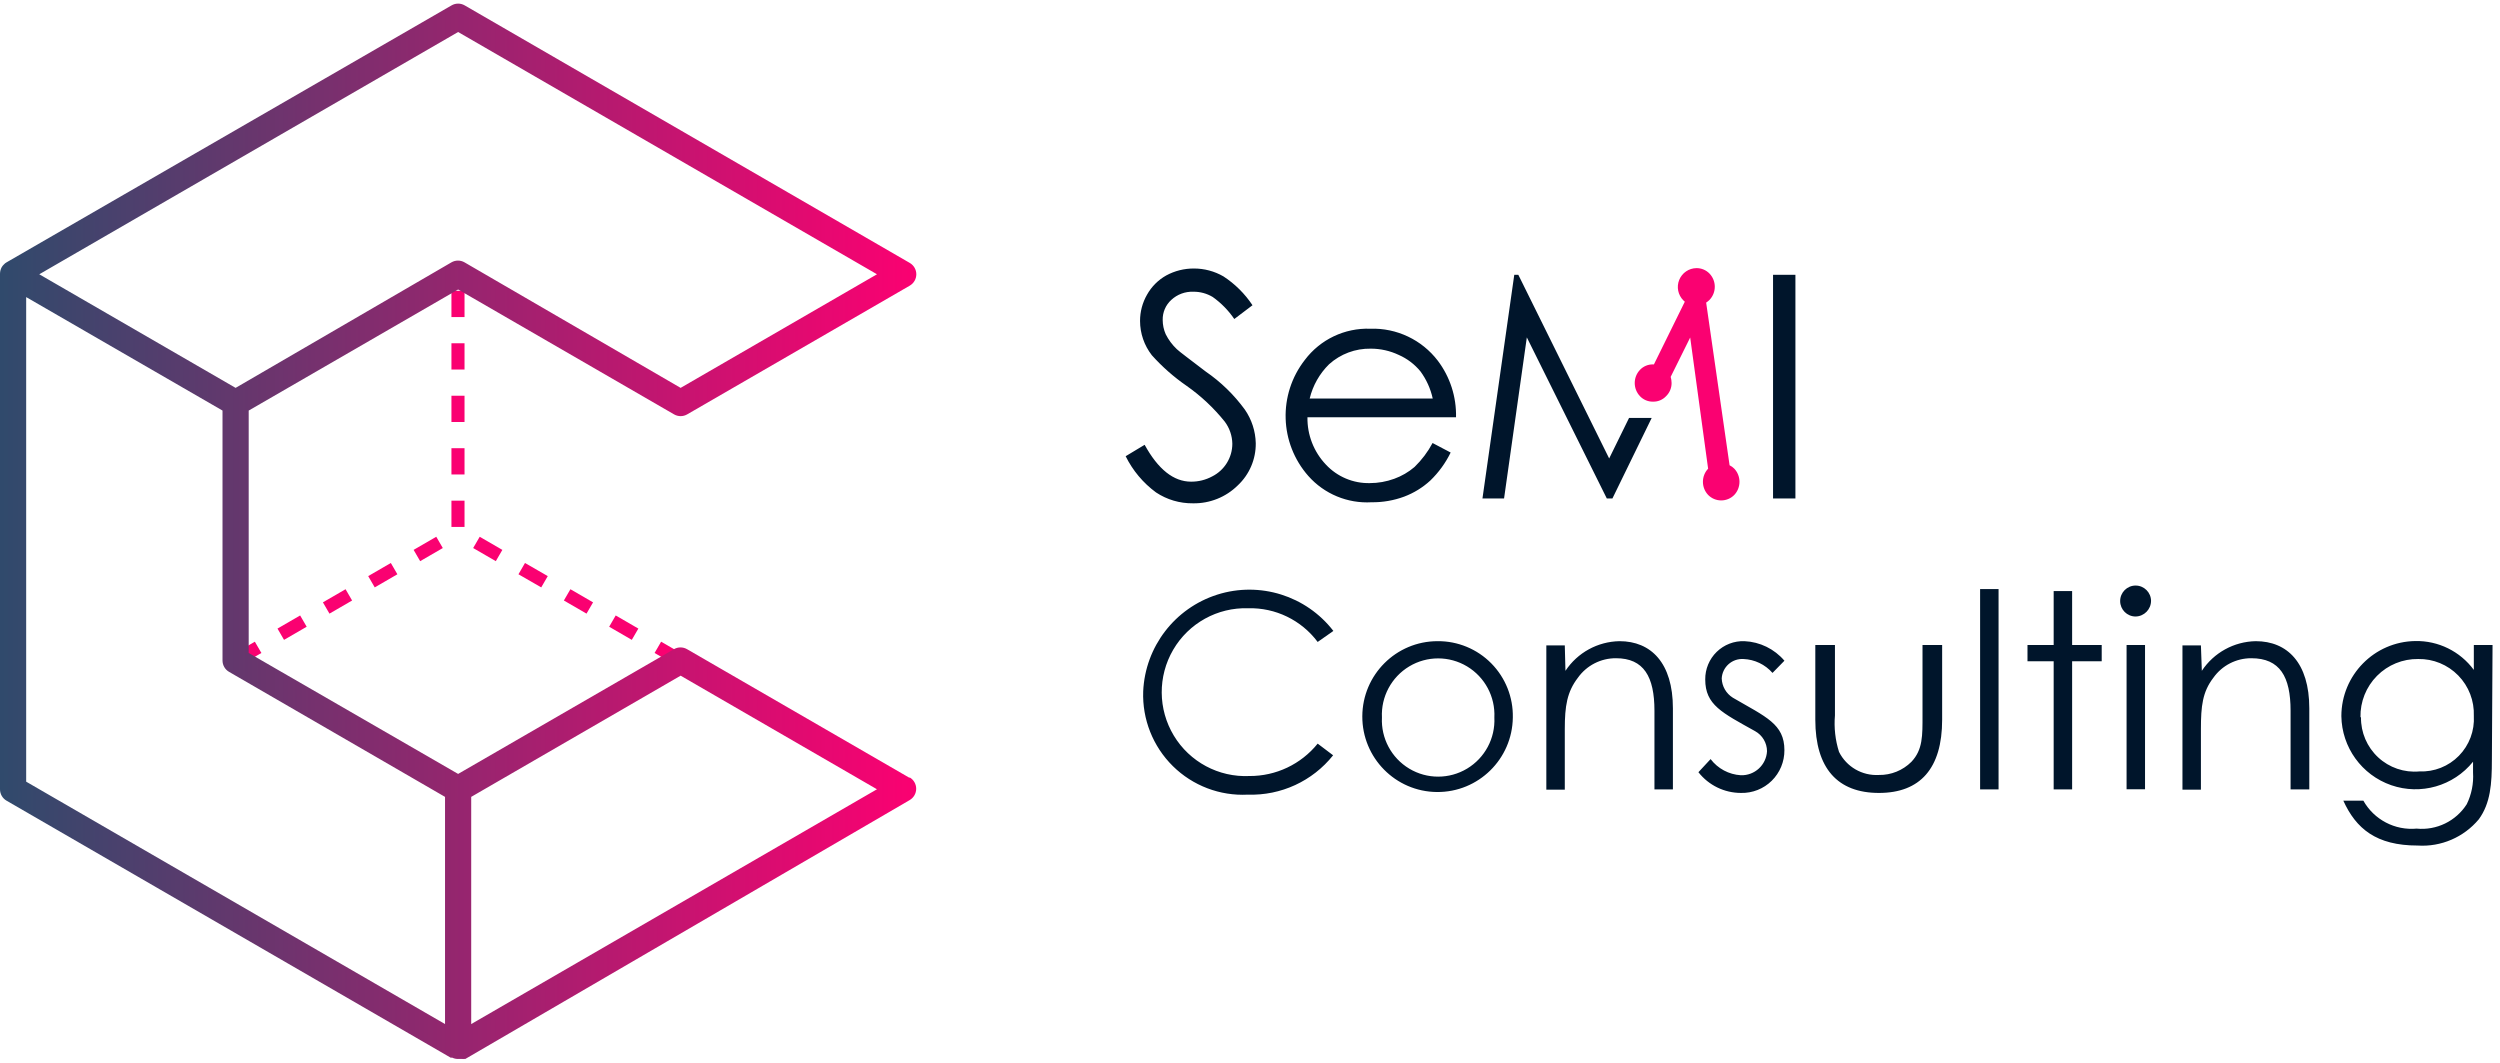
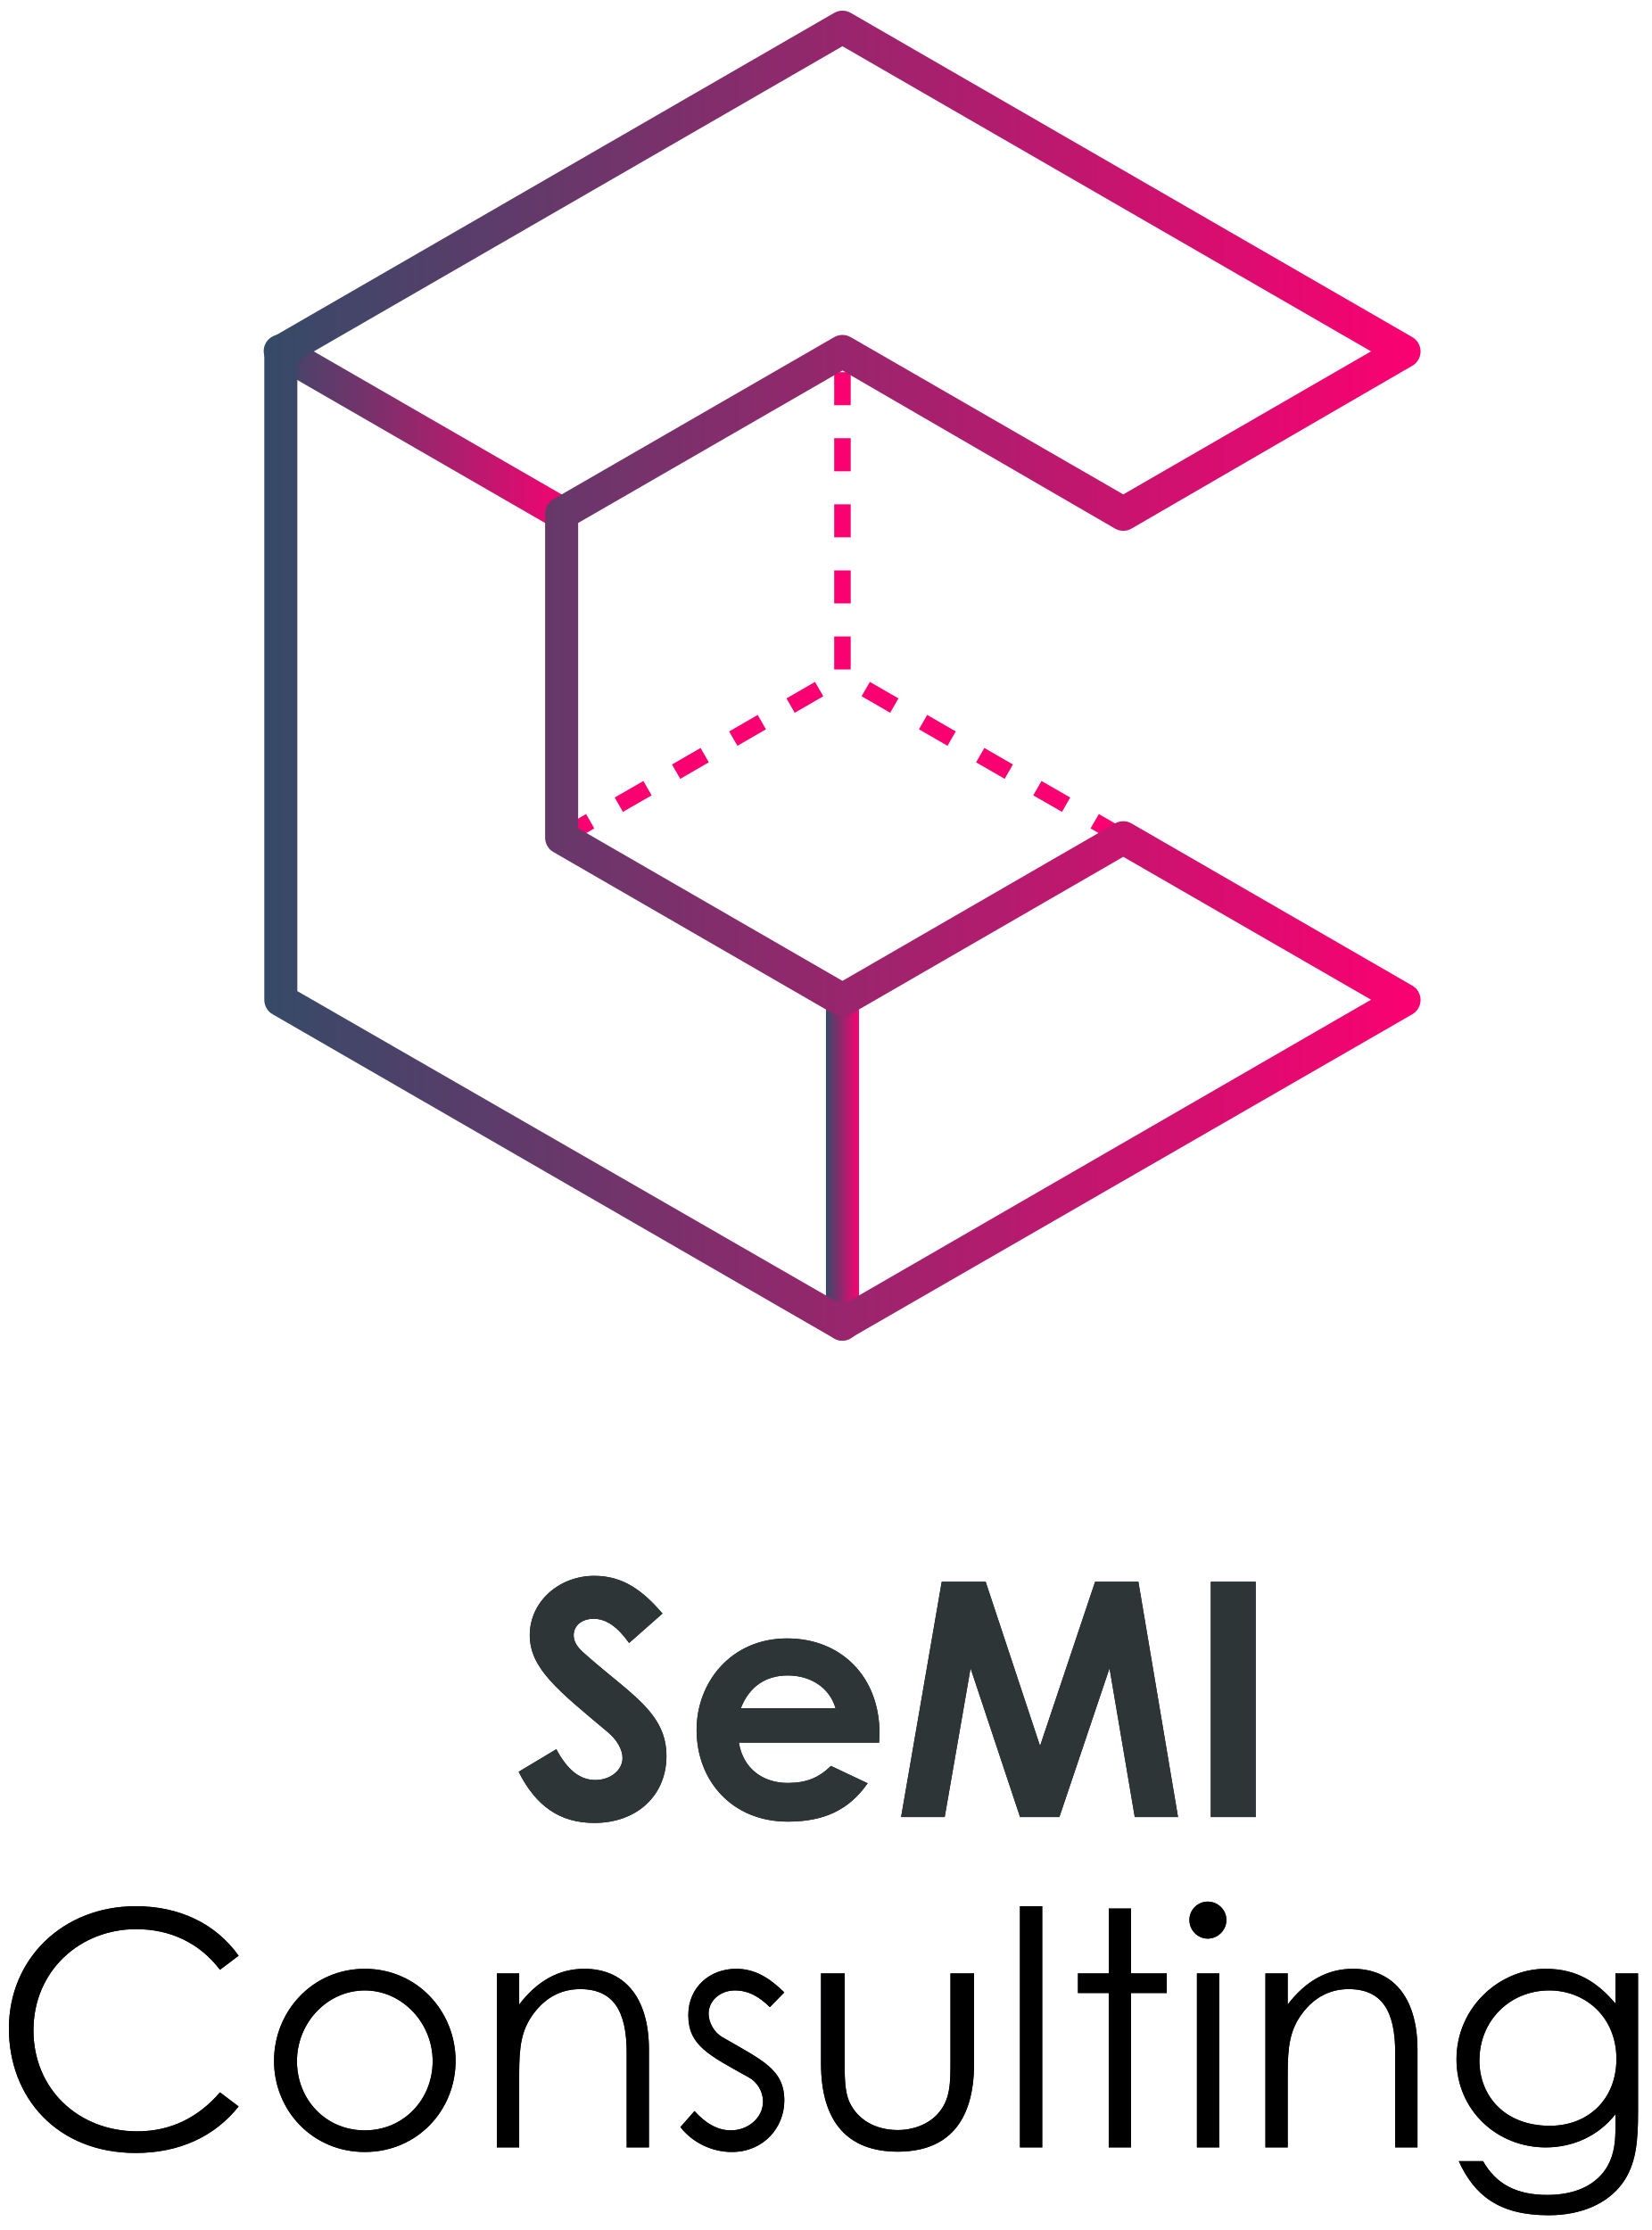
- <svg xmlns="http://www.w3.org/2000/svg" width="240" height="102" viewBox="0 0 240 102">
+ <svg xmlns="http://www.w3.org/2000/svg" xmlns:xlink="http://www.w3.org/1999/xlink" width="100" height="135" viewBox="0 0 100 135">
  <defs>
-     <linearGradient id="a" x1="-.143%" y1="49.996%" y2="49.996%">
-       <stop offset="0%" stop-color="#304A6C" />
+     <linearGradient id="a" x1=".025%" x2="99.963%" y1="49.988%" y2="49.988%">
+       <stop offset="0%" stop-color="#364A68" />
      <stop offset="100%" stop-color="#FA0171" />
    </linearGradient>
+     <linearGradient id="b" x1="0%" y1="50.023%" y2="50.023%">
+       <stop offset="0%" stop-color="#364A68" />
+       <stop offset="100%" stop-color="#FA0171" />
+     </linearGradient>
+     <linearGradient id="c" x1="0%" y1="49.996%" y2="49.996%">
+       <stop offset="0%" stop-color="#364A68" />
+       <stop offset="100%" stop-color="#FA0171" />
+     </linearGradient>
+     <path id="d" d="M31.397 107.262l2.281-1.369c.655 1.23 1.409 1.865 2.361 1.865.913 0 1.647-.595 1.647-1.33 0-.515-.337-1.11-.913-1.586-2.956-2.48-4.702-3.83-4.702-5.853 0-2.024 1.766-3.591 3.909-3.591 1.805 0 2.996.972 4.127 2.281l-2.024 1.786c-.675-.952-1.37-1.468-2.143-1.468-.714 0-1.21.416-1.21.992 0 .555.417.912.833 1.27 2.659 2.34 4.782 3.452 4.782 6.05 0 2.382-1.786 4.048-4.365 4.048-2.083 0-3.532-1.012-4.583-3.095zm18.907-.357l2.222 1.051c-1.13 1.608-2.618 2.322-4.84 2.322-3.354 0-5.516-2.46-5.516-5.555 0-2.877 2.083-5.536 5.476-5.536 3.333 0 5.595 2.381 5.595 5.714 0 .238-.02.357-.02.595h-8.492c.258 1.568 1.449 2.44 2.956 2.44 1.131 0 1.885-.317 2.62-1.031zm-5.456-3.492h5.734c-.357-1.23-1.488-1.984-2.897-1.984-1.309 0-2.32.655-2.837 1.984zM54.55 110l2.46-14.245h2.659l3.293 9.94 3.333-9.94h2.62l2.4 14.245h-2.619l-1.528-9.007L64.133 110h-2.381l-2.996-9.007L57.19 110H54.55zm18.749 0V95.755h2.718V110h-2.718z" />
+     <path id="e" d="M14.447 3.394l-1.131.853c-1.25-1.647-3.036-2.46-5.08-2.46-3.372 0-6.21 2.5-6.21 6.13 0 3.532 2.7 6.11 6.29 6.11 1.984 0 3.67-.813 5-2.36l1.13.853c-1.467 1.845-3.63 2.817-6.229 2.817-4.762 0-7.678-3.353-7.678-7.539 0-4.206 3.254-7.4 7.678-7.4 2.619 0 4.821 1.031 6.23 2.996zm7.638.793c3.155 0 5.496 2.56 5.496 5.575 0 2.996-2.321 5.516-5.496 5.516-3.174 0-5.496-2.52-5.496-5.516 0-3.015 2.342-5.575 5.496-5.575zm0 1.31c-2.262 0-4.107 1.944-4.107 4.285 0 2.302 1.726 4.186 4.107 4.186 2.361 0 4.107-1.884 4.107-4.186 0-2.341-1.865-4.285-4.107-4.285zm9.345-1.032V6.35c1.091-1.429 2.4-2.163 3.948-2.163 2.301 0 3.908 1.587 3.908 4.9V15h-1.349V9.266c0-2.48-.773-3.849-2.817-3.849-1.13 0-2.063.496-2.778 1.429-.793 1.031-.912 2.063-.912 3.73V15h-1.35V4.465h1.35zm9.761 9.305l.853-.972c.675.754 1.409 1.17 2.202 1.17 1.032 0 1.945-.754 1.945-1.746 0-.615-.357-1.19-.873-1.468-2.42-1.349-3.65-1.924-3.65-3.77 0-1.666 1.289-2.797 2.896-2.797 1.15 0 2.024.556 2.916 1.429l-.873.892c-.635-.615-1.27-1.011-2.123-1.011-.872 0-1.587.615-1.587 1.408 0 .536.338 1.131.814 1.409 2.42 1.409 3.77 1.944 3.77 3.849 0 1.647-1.27 3.115-3.175 3.115-1.17 0-2.361-.536-3.115-1.508zm16.348-4.166V4.465h1.429v5.456c0 3.551-1.607 5.337-4.623 5.337s-4.643-1.786-4.643-5.337V4.465h1.429v5.139c0 1.11 0 2.023.297 2.658.496 1.071 1.588 1.686 2.917 1.686.972 0 1.825-.357 2.38-.932.834-.893.814-1.905.814-3.412zM61.745 15V.398h1.35V15h-1.35zm5.377-10.535V.537h1.349v3.928h2.163v1.19H68.47V15h-1.35V5.655h-1.864v-1.19h1.865zM72.459 15V4.465h1.349V15h-1.35zM73.114.12c.615 0 1.13.496 1.13 1.111s-.515 1.13-1.13 1.13c-.615 0-1.111-.515-1.111-1.13A1.11 1.11 0 0 1 73.113.12zm4.84 4.345V6.35c1.092-1.429 2.401-2.163 3.949-2.163 2.301 0 3.908 1.587 3.908 4.9V15h-1.349V9.266c0-2.48-.774-3.849-2.817-3.849-1.131 0-2.064.496-2.778 1.429-.793 1.031-.912 2.063-.912 3.73V15h-1.35V4.465h1.35zm21.21 0v8.392c0 1.726-.1 3.155-.953 4.325-.893 1.21-2.46 1.925-4.464 1.925-3.035 0-4.503-1.23-5.436-3.274h1.468c.794 1.39 2.024 2.044 3.889 2.044 1.746 0 3.035-.635 3.67-1.786.397-.734.457-1.488.457-2.301v-.794C96.743 14.326 95.215 15 93.569 15c-2.917 0-5.397-2.222-5.397-5.337 0-3.135 2.6-5.476 5.397-5.476 1.865 0 3.115.794 4.226 2.103V4.465h1.369zm-5.377 1.032c-2.361 0-4.226 1.805-4.226 4.245 0 2.103 1.488 3.949 4.266 3.949 2.301 0 4.027-1.588 4.027-4.048 0-2.54-1.885-4.146-4.067-4.146z" />
  </defs>
-   <g fill="none" fill-rule="nonzero">
-     <path fill="#FA0171" d="M22.92 63.945l-.629-1.083 2.174-1.259.628 1.083-2.174 1.26zm4.347-2.518l-.628-1.083 2.174-1.26.628 1.083-2.174 1.26zm4.36-2.519L31 57.825l2.174-1.26.628 1.084-2.174 1.26zm4.348-2.518l-.628-1.083 2.173-1.26.629 1.083-2.174 1.26zm4.36-2.519l-.628-1.083 2.174-1.26.628 1.084-2.174 1.26zm4.26-3.287h-1.257v-2.518h1.257v2.518zm0-5.037h-1.257V43.03h1.257v2.518zm0-5.037h-1.257v-2.518h1.257v2.518zm0-5.037h-1.257v-2.518h1.257v2.518zm0-5.037h-1.257v-2.518h1.257v2.518zM65.014 63.945l-2.174-1.26.628-1.082 2.174 1.26-.628 1.082zm-4.36-2.518l-2.174-1.26.628-1.083 2.174 1.26-.629 1.083zm-4.348-2.519l-2.174-1.26.628-1.082 2.174 1.26-.628 1.082zm-4.348-2.518l-2.186-1.26.628-1.083 2.186 1.26-.628 1.083zm-4.36-2.519l-2.174-1.26.628-1.082 2.174 1.26-.628 1.082z" />
-     <path fill="url(#a)" d="M87.317 74.674L65.956 62.321a1.254 1.254 0 0 0-1.257 0L43.98 74.296l-20.105-11.61V39.415L43.98 27.792 64.712 39.78c.389.225.868.225 1.257 0l21.36-12.353a1.26 1.26 0 0 0 0-2.191L44.608.516a1.254 1.254 0 0 0-1.256 0L.628 25.186a.93.93 0 0 0-.251.2 1.095 1.095 0 0 0-.214.265c-.105.193-.161.41-.163.63V75.77c-.002.451.238.87.628 1.095l42.635 24.67h.151c.172.083.361.126.552.125H44.406a.138.138 0 0 0 .1 0H44.67l42.647-24.845a1.26 1.26 0 0 0 0-2.191v.05zM43.98 3.073L84.19 26.33 65.34 37.236l-20.745-12.05a1.254 1.254 0 0 0-1.257 0l-20.72 12.05L3.77 26.331 43.98 3.073zM42.723 98.31L2.513 75.04V28.521l18.848 10.893v24.001c.003.447.242.86.629 1.083L42.723 76.5v21.81zm2.513 0V76.5L65.34 64.864 84.188 75.77 45.236 98.31z" />
-     <path fill="#00152B" d="M126.496 61.628a8.06 8.06 0 0 0-6.672-3.236 8.038 8.038 0 0 0-7.197 3.984 8.074 8.074 0 0 0 .058 8.24 8.037 8.037 0 0 0 7.252 3.882 8.362 8.362 0 0 0 6.56-3.11l1.482 1.12a10.044 10.044 0 0 1-8.18 3.778 9.55 9.55 0 0 1-7.207-2.743 9.594 9.594 0 0 1-2.845-7.18 10.222 10.222 0 0 1 7.112-9.278 10.19 10.19 0 0 1 11.145 3.485l-1.508 1.058zM145.231 68.881c-.048 3.988-3.304 7.185-7.283 7.153-3.978-.032-7.182-3.282-7.166-7.27.016-3.987 3.245-7.211 7.224-7.211a7.154 7.154 0 0 1 5.16 2.132 7.186 7.186 0 0 1 2.065 5.196zm-12.565 0a5.418 5.418 0 0 0 2.62 4.907 5.393 5.393 0 0 0 5.553 0 5.418 5.418 0 0 0 2.62-4.907 5.418 5.418 0 0 0-2.62-4.906 5.393 5.393 0 0 0-5.553 0 5.418 5.418 0 0 0-2.62 4.906zM150.283 64.399a6.355 6.355 0 0 1 5.19-2.846c3.015 0 5.126 2.077 5.126 6.447v7.782h-1.772v-7.555c0-3.262-1.018-5.037-3.694-5.037a4.458 4.458 0 0 0-3.657 1.876c-1.042 1.36-1.256 2.72-1.256 4.911v5.83h-1.772V61.956h1.772l.063 2.443zM164.218 72.873a3.943 3.943 0 0 0 2.902 1.55 2.44 2.44 0 0 0 2.514-2.305 2.217 2.217 0 0 0-1.144-1.927c-3.179-1.775-4.787-2.518-4.787-4.961a3.643 3.643 0 0 1 1.098-2.649 3.627 3.627 0 0 1 2.671-1.028 5.349 5.349 0 0 1 3.833 1.876L170.16 64.6a3.905 3.905 0 0 0-2.79-1.335 1.97 1.97 0 0 0-2.085 1.864 2.268 2.268 0 0 0 1.068 1.851c3.179 1.851 4.95 2.519 4.95 5.037a4.084 4.084 0 0 1-1.218 2.938 4.066 4.066 0 0 1-2.953 1.167 5.198 5.198 0 0 1-4.084-1.99l1.169-1.259zM184.561 61.918h1.885v7.178c0 4.671-2.11 7.026-6.069 7.026-3.958 0-6.107-2.355-6.107-7.026v-7.178h1.885v6.762a9.035 9.035 0 0 0 .39 3.5 4.02 4.02 0 0 0 3.832 2.217 4.318 4.318 0 0 0 3.116-1.26c1.106-1.17 1.068-2.518 1.068-4.482v-6.737zM190.09 56.553h1.772v19.23h-1.772zM197.152 56.742h1.772v5.176h2.84v1.561h-2.84v12.303h-1.772V63.48h-2.513v-1.561h2.513zM206.5 57.661a1.51 1.51 0 0 1-1.482 1.524 1.484 1.484 0 0 1-1.483-1.486c0-.82.664-1.486 1.483-1.486.819 0 1.483.666 1.483 1.486v-.038zm-2.35 4.257h1.773V75.77h-1.772V61.918zM211.376 64.399a6.342 6.342 0 0 1 5.177-2.846c3.028 0 5.14 2.077 5.14 6.447v7.782h-1.798v-7.555c0-3.262-1.018-5.037-3.77-5.037a4.445 4.445 0 0 0-3.643 1.876c-1.043 1.36-1.194 2.72-1.194 4.911v5.83h-1.772V61.956h1.772l.088 2.443zM239.22 72.961c0 2.267-.125 4.143-1.256 5.692a7.055 7.055 0 0 1-5.868 2.519c-3.983 0-5.918-1.625-7.137-4.307h1.923a5.312 5.312 0 0 0 5.114 2.682 5.123 5.123 0 0 0 4.812-2.342 6.043 6.043 0 0 0 .604-3.035v-1.045a7.103 7.103 0 0 1-7.855 2.254 7.126 7.126 0 0 1-4.786-6.636c.006-3.936 3.16-7.141 7.087-7.203a6.818 6.818 0 0 1 5.629 2.77v-2.392h1.797l-.063 11.043zm-12.565-4.105a5.156 5.156 0 0 0 1.647 3.85 5.132 5.132 0 0 0 3.958 1.351 5.02 5.02 0 0 0 3.793-1.5 5.043 5.043 0 0 0 1.434-3.827 5.27 5.27 0 0 0-1.496-3.885 5.247 5.247 0 0 0-3.844-1.58 5.46 5.46 0 0 0-3.955 1.617 5.484 5.484 0 0 0-1.587 3.974h.05zM108.063 43.797l1.822-1.096c1.298 2.36 2.785 3.539 4.46 3.539a4.19 4.19 0 0 0 2.024-.504 3.514 3.514 0 0 0 1.935-3.135 3.632 3.632 0 0 0-.73-2.128 17.858 17.858 0 0 0-3.668-3.438 18.86 18.86 0 0 1-3.33-2.934 5.372 5.372 0 0 1-1.131-3.287 5.045 5.045 0 0 1 .666-2.518 4.793 4.793 0 0 1 1.847-1.852 5.494 5.494 0 0 1 2.651-.667 5.645 5.645 0 0 1 2.84.756 9.71 9.71 0 0 1 2.79 2.77l-1.747 1.322a8.39 8.39 0 0 0-2.073-2.115 3.525 3.525 0 0 0-1.86-.504 2.95 2.95 0 0 0-2.11.78 2.521 2.521 0 0 0-.83 1.94c.002.468.1.931.289 1.36.27.537.63 1.023 1.068 1.435.276.265 1.256.983 2.764 2.141a15.571 15.571 0 0 1 3.77 3.665 5.902 5.902 0 0 1 1.043 3.223 5.458 5.458 0 0 1-1.722 4.043 5.962 5.962 0 0 1-4.31 1.725 6.273 6.273 0 0 1-3.543-1.045 9.59 9.59 0 0 1-2.915-3.476zm29.478-1.26l1.722.907a9.582 9.582 0 0 1-1.948 2.683 7.712 7.712 0 0 1-2.513 1.549c-1 .371-2.061.555-3.129.541a7.531 7.531 0 0 1-6.069-2.518 8.729 8.729 0 0 1-.34-11.145 7.533 7.533 0 0 1 6.284-2.997 7.834 7.834 0 0 1 6.483 3.073 8.664 8.664 0 0 1 1.747 5.427h-14.262a6.442 6.442 0 0 0 1.772 4.546 5.598 5.598 0 0 0 4.21 1.776c.8 0 1.596-.141 2.35-.416a6.28 6.28 0 0 0 1.947-1.133 9.33 9.33 0 0 0 1.734-2.305l.012.013zm0-4.28a6.87 6.87 0 0 0-1.18-2.607 5.605 5.605 0 0 0-2.074-1.574 6.271 6.271 0 0 0-2.69-.605 5.823 5.823 0 0 0-4.007 1.499 6.88 6.88 0 0 0-1.86 3.286h11.811zm4.775 9.595l3.054-21.47h.39l8.72 17.63 1.91-3.892h2.173l-3.77 7.732h-.54l-7.677-15.464-2.186 15.464h-2.074zm27.896-21.47h2.148v21.47h-2.148v-21.47z" />
-     <path fill="#FA0171" d="M166.04 44.666c.169.082.322.192.452.327.664.708.664 1.811 0 2.519a1.757 1.757 0 0 1-2.513 0 1.841 1.841 0 0 1 0-2.519l-1.721-12.592-1.873 3.778c.056.192.086.391.088.591a1.74 1.74 0 0 1-.527 1.26 1.657 1.657 0 0 1-1.257.529c-.475.009-.93-.183-1.257-.53a1.841 1.841 0 0 1 0-2.518 1.682 1.682 0 0 1 1.257-.529h.088l2.965-6.019-.138-.126a1.816 1.816 0 0 1-.399-1.967 1.81 1.81 0 0 1 1.656-1.13 1.72 1.72 0 0 1 1.256.528c.67.705.67 1.813 0 2.519-.1.098-.21.187-.326.264l2.249 15.615z" />
+   <g fill="none" fill-rule="evenodd">
+     <path fill="#FA0171" fill-rule="nonzero" d="M34.25 51.15l-.5-.87 1.73-1 .5.87-1.73 1zm3.46-2l-.5-.87 1.74-1 .5.87-1.74 1zm3.47-2l-.5-.87 1.73-1 .5.87-1.73 1zm3.46-2l-.5-.87 1.73-1 .5.87-1.73 1zm3.47-2l-.5-.87 1.73-1 .5.87-1.73 1zm3.39-2.62h-1v-2h1v2zm0-4h-1v-2h1v2zm0-4h-1v-2h1v2zm0-4h-1v-2h1v2zm0-4h-1v-2h1v2zM67.75 51.15l-1.73-1 .5-.87 1.73 1-.5.87zm-3.46-2l-1.74-1 .5-.87 1.74 1-.5.87zm-3.47-2l-1.73-1 .5-.87 1.73 1-.5.87zm-3.46-2l-1.73-1 .5-.87 1.73 1-.5.87zm-3.47-2l-1.73-1 .5-.87 1.73 1-.5.87z" />
+     <path fill="url(#a)" d="M34 32.09a1 1 0 0 1-.5-.14l-17-9.81a1 1 0 1 1 1-1.73l17 9.81a1 1 0 0 1-.5 1.87z" />
+     <path fill="url(#b)" d="M51 81.16a1 1 0 0 1-1-1V60.53a1 1 0 0 1 2 0v19.63a1 1 0 0 1-1 1z" />
+     <path fill="url(#c)" fill-rule="nonzero" d="M51 81.16a1 1 0 0 1-.5-.13l-34-19.63a1 1 0 0 1-.5-.87V21.27a1 1 0 0 1 .5-.86L50.5.78a1 1 0 0 1 1 0l34 19.63a1 1 0 0 1 0 1.73L68.5 32a1 1 0 0 1-1 0L51 22.43l-16 9.23v18.48l16 9.24 16.5-9.53a1 1 0 0 1 1 0l17 9.82a1 1 0 0 1 0 1.73L51.5 81a1 1 0 0 1-.5.16zM18 60l33 19 32-18.48-15-8.65-16.5 9.53a1 1 0 0 1-1 0l-17-9.82a1 1 0 0 1-.5-.86V31.09a1 1 0 0 1 .5-.87l17-9.81a1 1 0 0 1 1 0L68 29.93l15-8.66L51 2.8 18 21.85V60z" />
+     <g fill-rule="nonzero">
+       <use fill="#00152B" xlink:href="#d" />
+       <use fill="#2E3536" xlink:href="#d" />
+     </g>
+     <g fill-rule="nonzero" transform="translate(0 115)">
+       <use fill="#00152B" xlink:href="#e" />
+       <use fill="#000" xlink:href="#e" />
+     </g>
  </g>
</svg>
